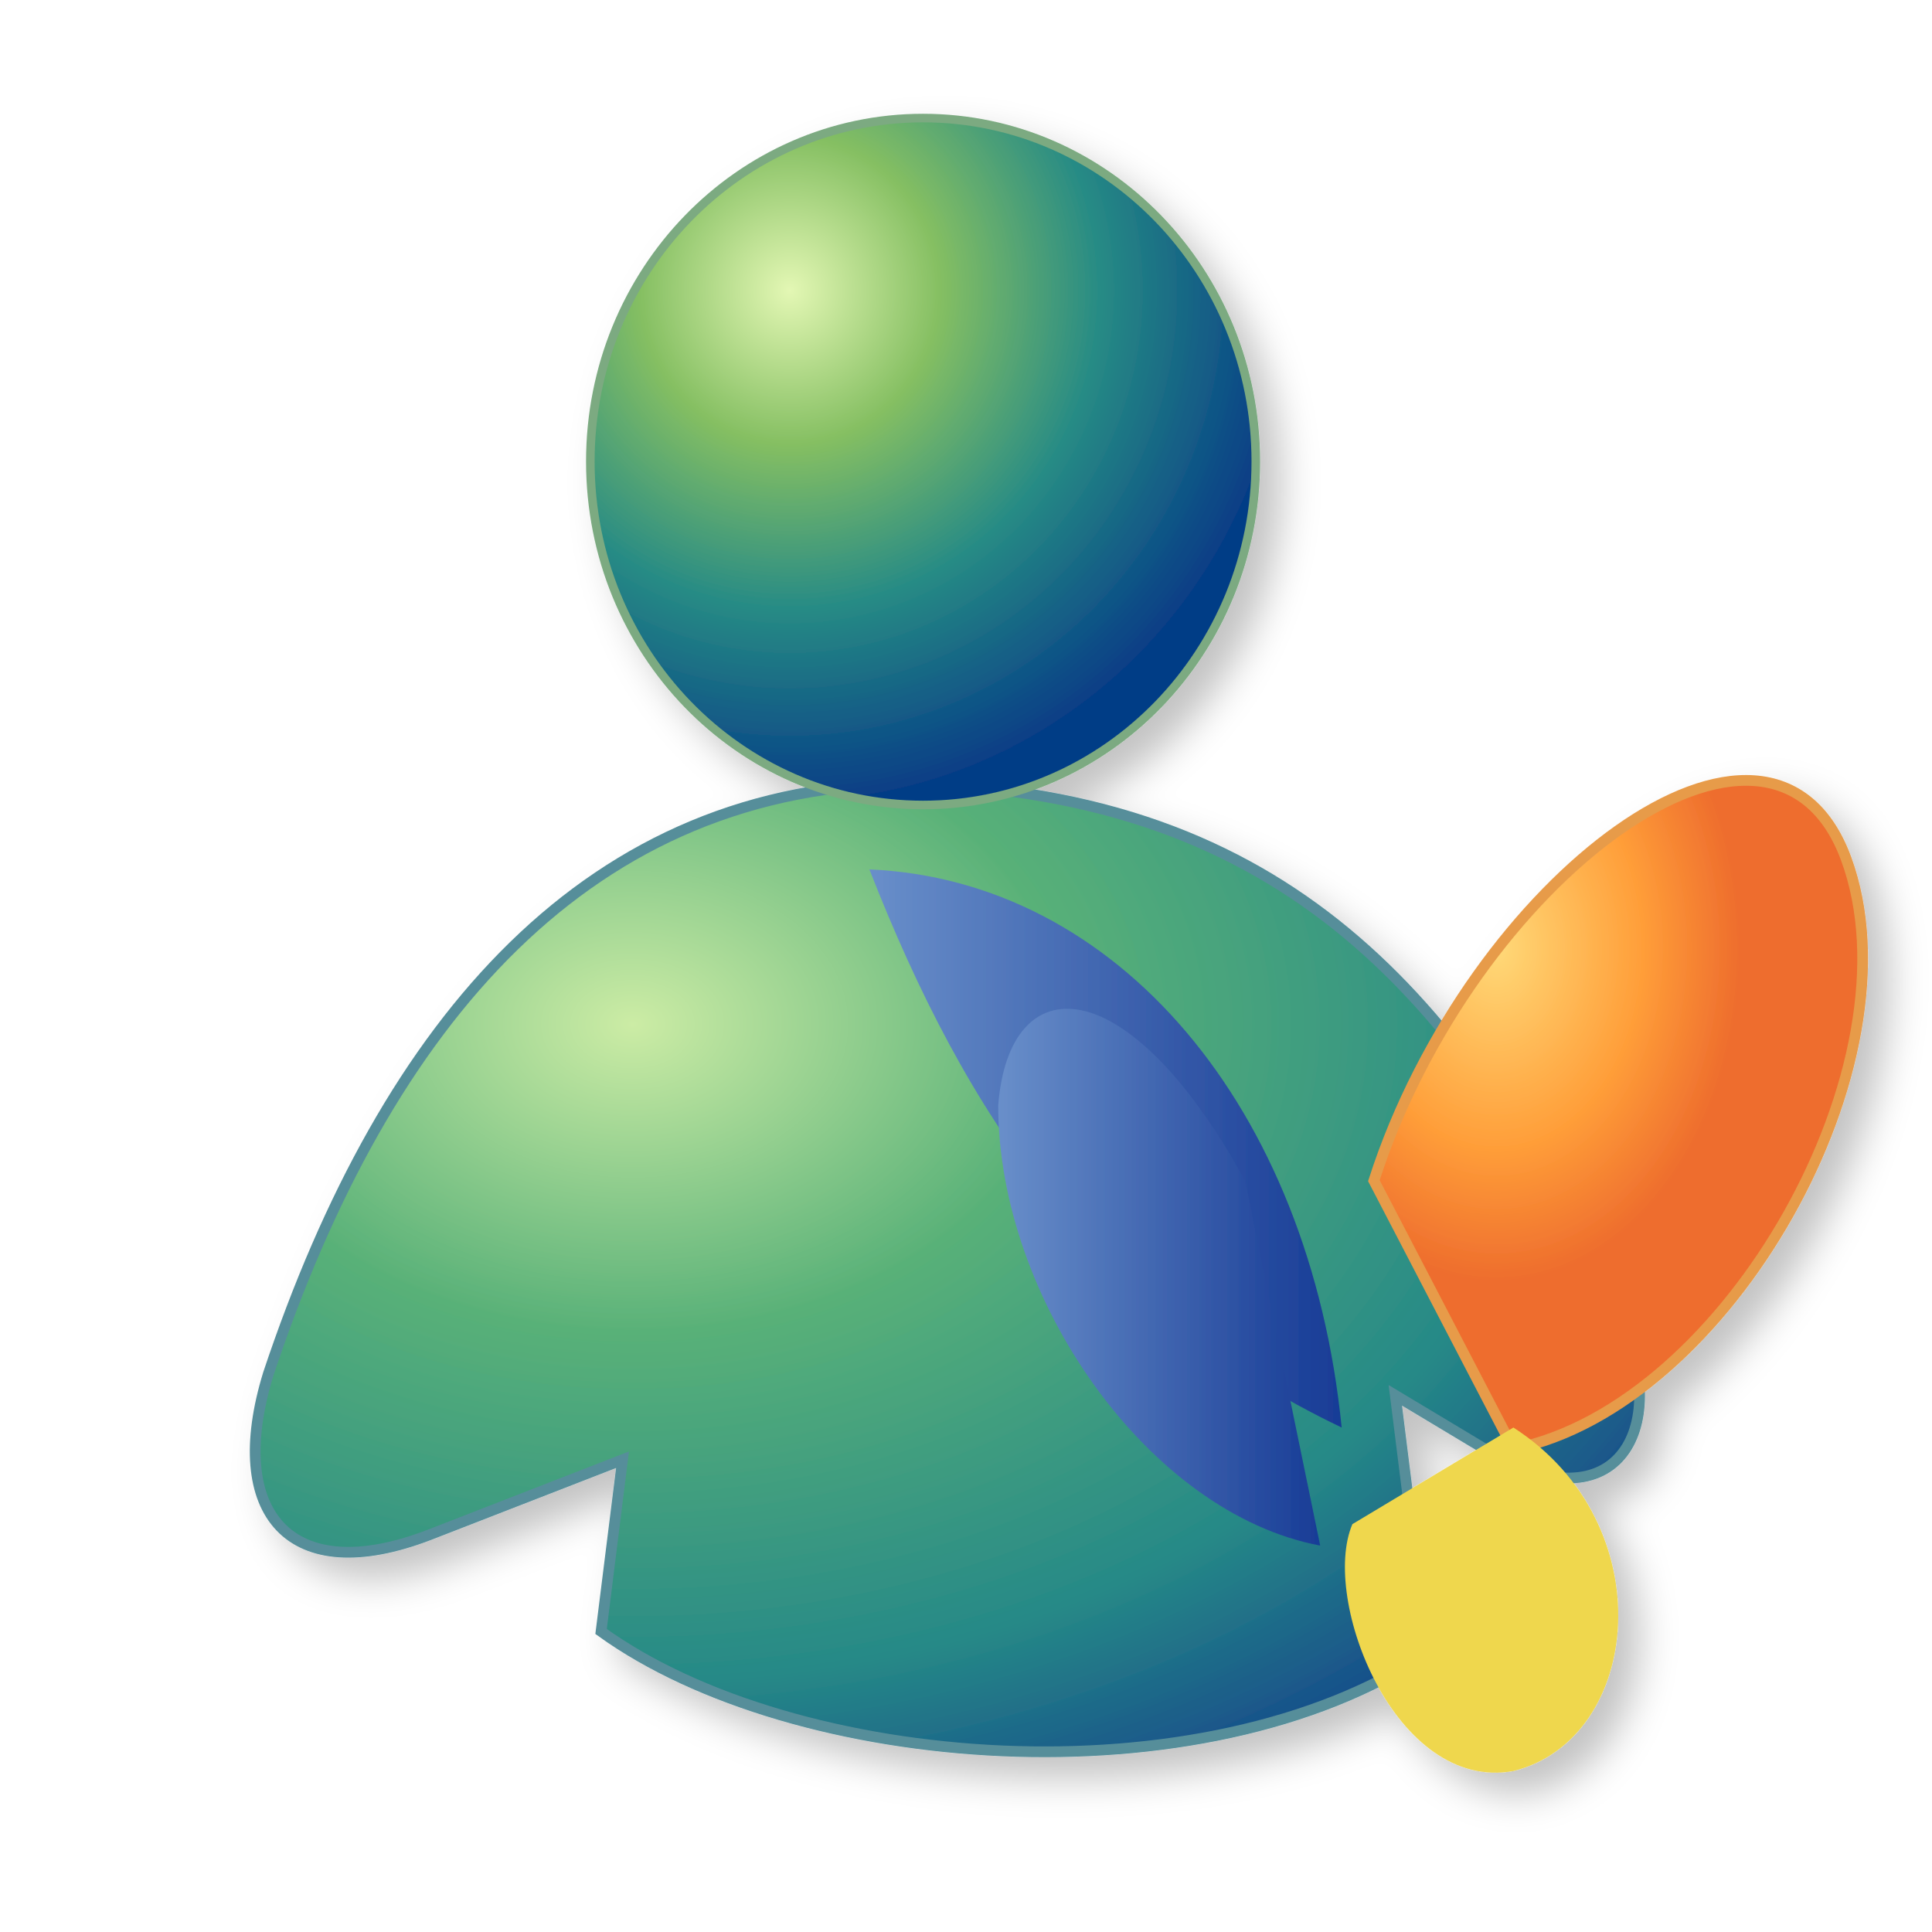
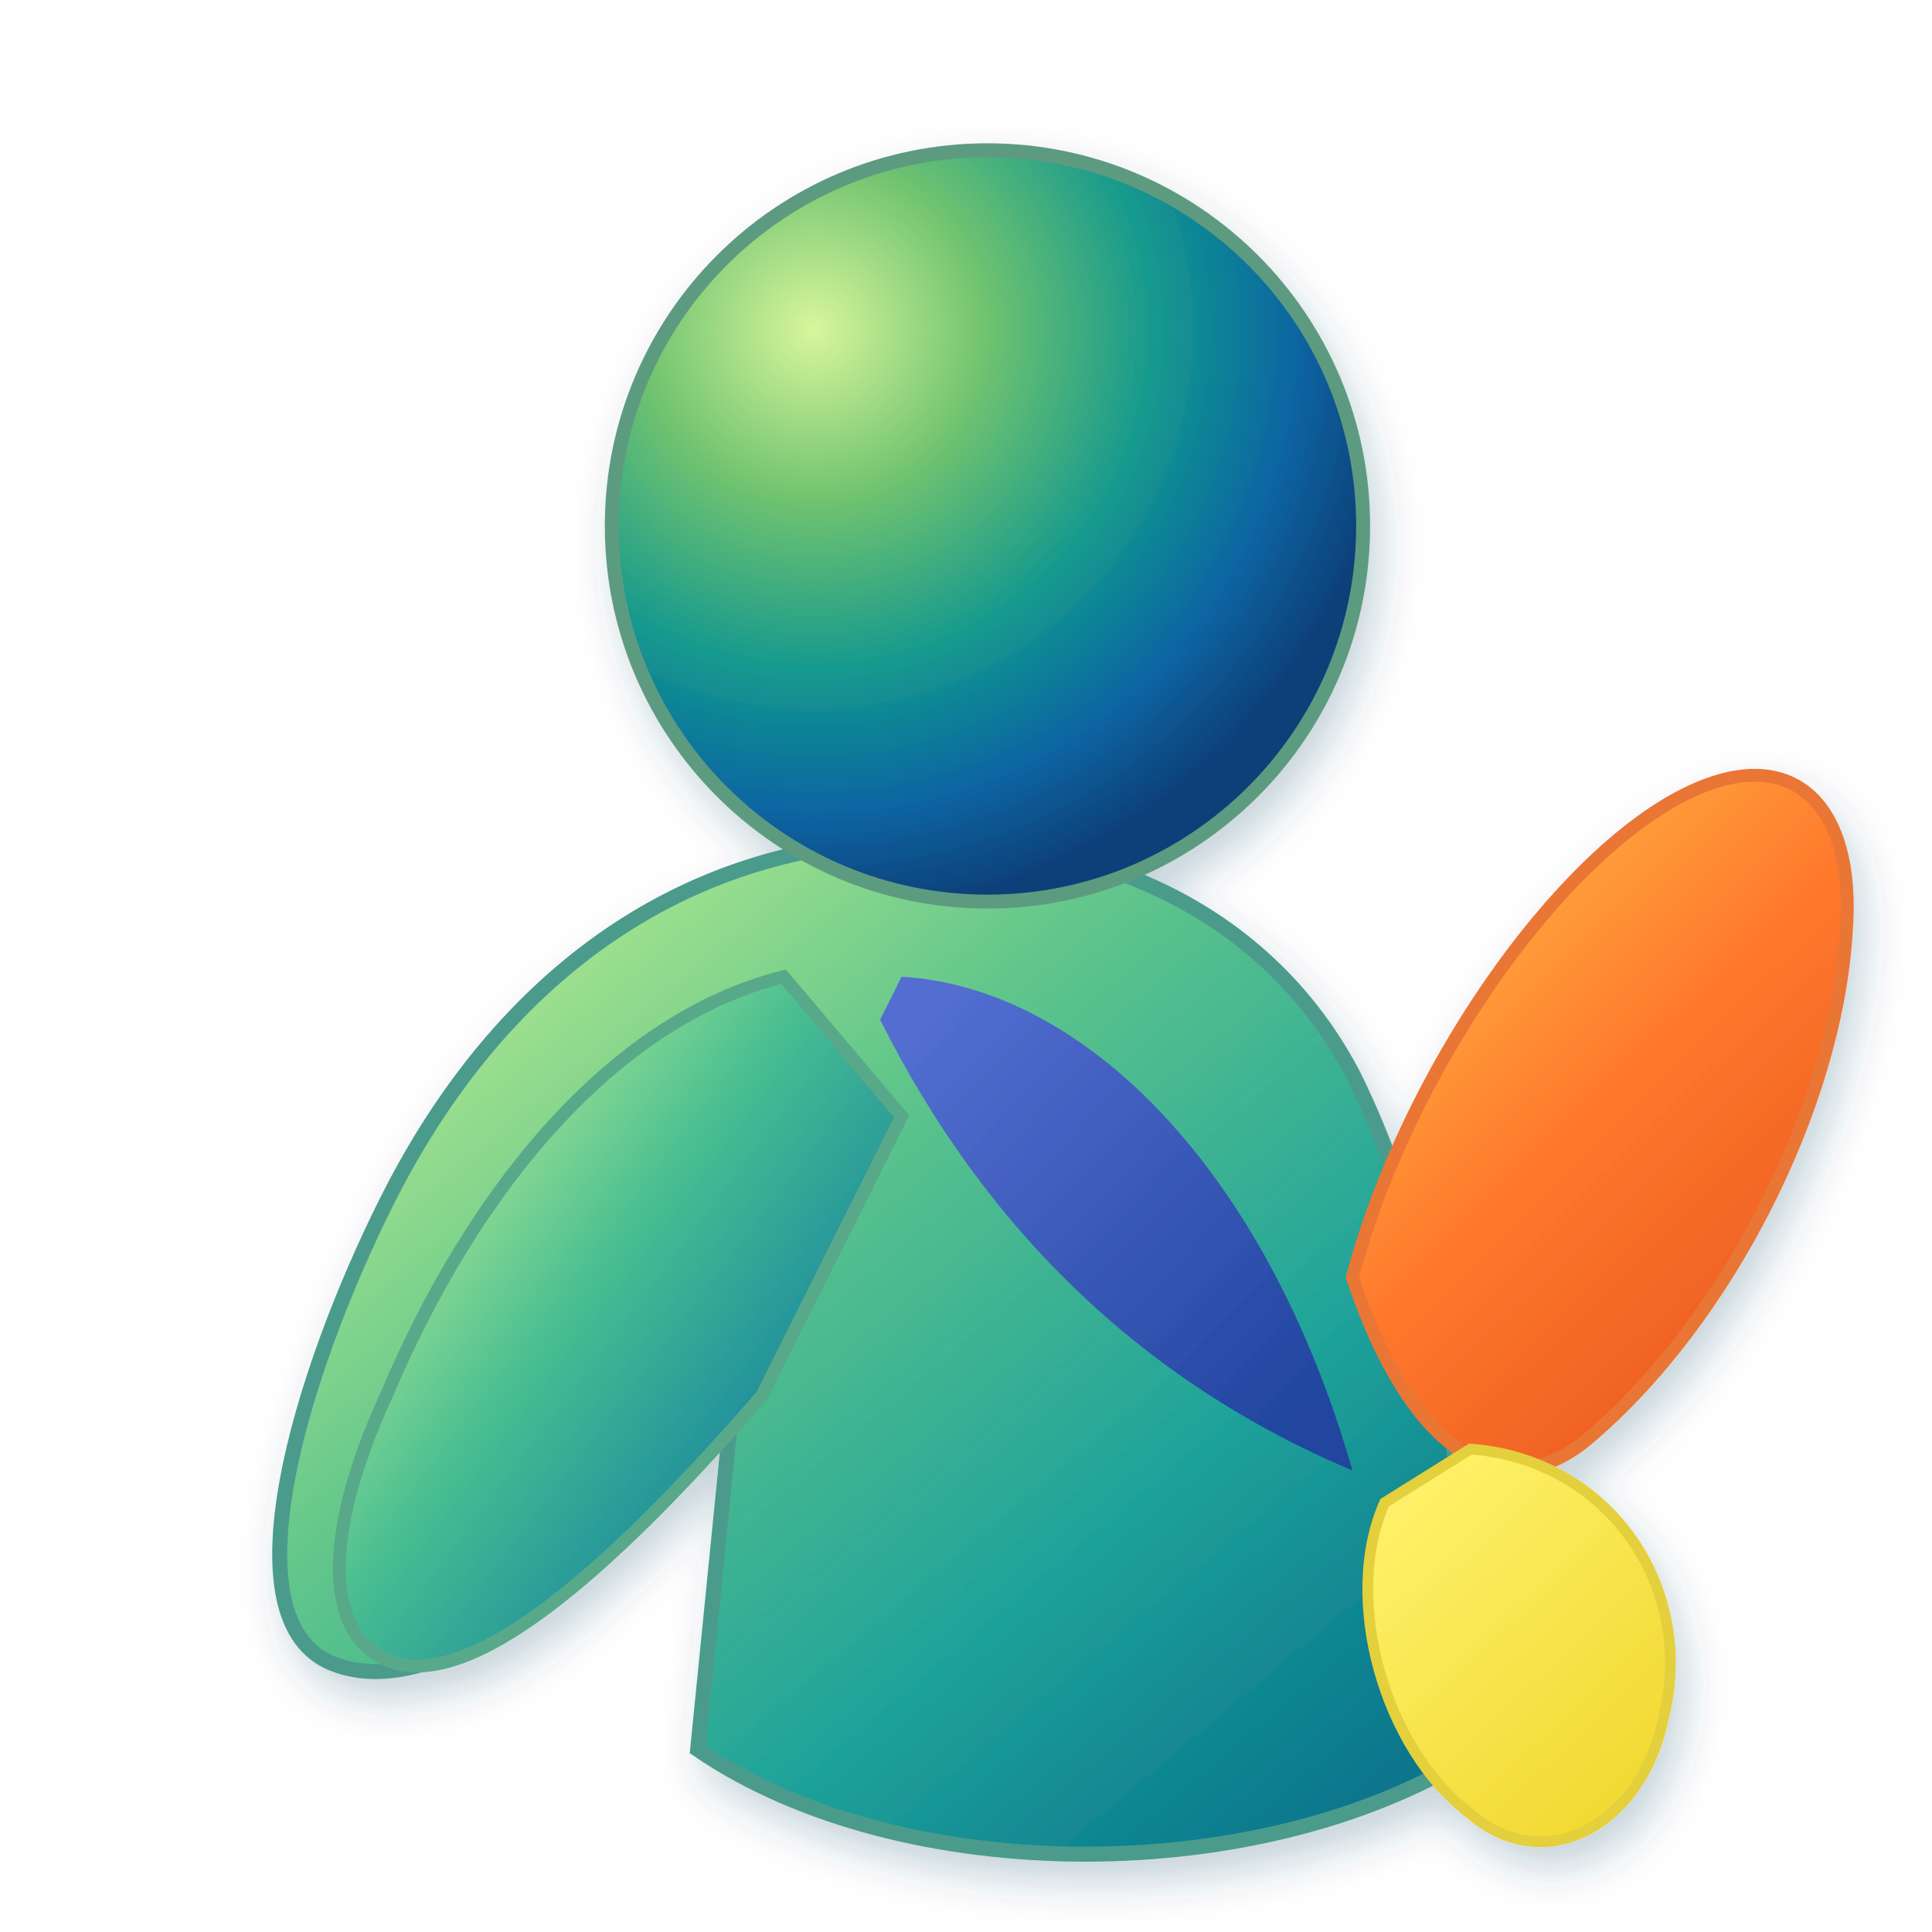
- <svg xmlns="http://www.w3.org/2000/svg" viewBox="0 0 180 180">
+ <svg xmlns="http://www.w3.org/2000/svg" viewBox="0 0 180 180" fill="none">
  <defs>
-     <radialGradient id="head" cx="30%" cy="25%" r="75%">
-       <stop stop-color="#e3f7b4" />
-       <stop offset=".3" stop-color="#85bf62" />
-       <stop offset=".62" stop-color="#278b85" />
-       <stop offset="1" stop-color="#063d86" />
+     <radialGradient id="head" cx="27%" cy="24%" r="78%">
+       <stop stop-color="#d8f69c" />
+       <stop offset=".29" stop-color="#70c36f" />
+       <stop offset=".58" stop-color="#15998e" />
+       <stop offset=".82" stop-color="#0865a2" />
+       <stop offset="1" stop-color="#073f78" />
    </radialGradient>
-     <radialGradient id="body" cx="27%" cy="25%" r="90%">
-       <stop stop-color="#cceca5" />
-       <stop offset=".35" stop-color="#59b178" />
-       <stop offset=".75" stop-color="#268987" />
-       <stop offset="1" stop-color="#15458b" />
-     </radialGradient>
-     <linearGradient id="blue">
-       <stop stop-color="#698fca" />
-       <stop offset="1" stop-color="#183c96" />
+     <linearGradient id="torso" x1=".08" y1=".12" x2=".9" y2=".94">
+       <stop stop-color="#b7eb8f" />
+       <stop offset=".34" stop-color="#5fc58b" />
+       <stop offset=".7" stop-color="#20a39a" />
+       <stop offset="1" stop-color="#08768d" />
    </linearGradient>
-     <radialGradient id="wing" cx="25%" cy="25%">
-       <stop stop-color="#ffd978" />
-       <stop offset=".6" stop-color="#ff9e39" />
-       <stop offset="1" stop-color="#ee6d2d" />
-     </radialGradient>
-     <filter id="shadow">
-       <feDropShadow dy="2" stdDeviation="1.8" flood-opacity=".24" />
+     <linearGradient id="arm" x1=".1" y1=".15" x2=".85" y2=".85">
+       <stop stop-color="#c5f394" />
+       <stop offset=".45" stop-color="#47bd91" />
+       <stop offset="1" stop-color="#0873a3" />
+     </linearGradient>
+     <linearGradient id="blue" x1=".1" y1=".1" x2=".9" y2=".9">
+       <stop stop-color="#526dd0" />
+       <stop offset="1" stop-color="#21459f" />
+     </linearGradient>
+     <linearGradient id="orange" x1=".2" y1=".1" x2=".8" y2=".95">
+       <stop stop-color="#ffb344" />
+       <stop offset=".45" stop-color="#ff792c" />
+       <stop offset="1" stop-color="#e85820" />
+     </linearGradient>
+     <linearGradient id="yellow" x1=".15" y1=".05" x2=".8" y2=".95">
+       <stop stop-color="#fff16a" />
+       <stop offset="1" stop-color="#f1d932" />
+     </linearGradient>
+     <filter id="shadow" x="-20%" y="-15%" width="145%" height="145%">
+       <feDropShadow dx="1" dy="2" stdDeviation="2" flood-color="#183d5c" flood-opacity=".23" />
    </filter>
  </defs>
  <g filter="url(#shadow)">
-     <path d="M85 73C55 73 36 95 25 128c-4 13 2 20 15 15l18-7-2 16c18 13 56 16 77 2l-3-24 10 6c12 6 16-5 10-15-14-28-30-47-65-48Z" fill="url(#body)" stroke="#578e9a" stroke-width="1" />
-     <ellipse cx="86" cy="43" rx="31" ry="32" fill="url(#head)" stroke="#7baa81" stroke-width=".8" />
-     <path d="M81 81c23 1 41 22 44 52-23-11-35-29-44-52Z" fill="url(#blue)" />
-     <path d="M128 110c9-28 37-49 44-30 7 19-11 51-31 55Z" fill="url(#wing)" stroke="#e79b4a" />
-     <path d="M141 133c14 9 12 29 0 32-11 2-18-16-15-23Z" fill="#efd74e" />
-     <path d="M116 110c-11-20-22-20-23-7 0 18 14 38 30 41Z" fill="url(#blue)" />
+     <path d="M77 79C59 82 45 94 36 112c-8 16-15 39-5 43 10 4 25-9 37-22l-3 30c19 13 53 13 73 0-2-20-2-43-12-63-9-17-28-24-49-21Z" fill="url(#torso)" stroke="#4b9b8c" stroke-width="1.4" />
+     <path d="M73 91c-16 4-29 20-37 39-6 13-6 23 1 25 8 2 21-10 34-25l13-26-11-13Z" fill="url(#arm)" stroke="#58a98a" stroke-width="1.2" />
+     <circle cx="92" cy="49" r="35" fill="url(#head)" stroke="#5d9b80" stroke-width="1.3" />
+     <path d="M84 91c17 1 34 18 42 46-19-8-34-22-44-42l2-4Z" fill="url(#blue)" />
+     <path d="M126 119c5-19 19-39 31-45 10-5 16 1 15 13-1 16-11 36-24 47-7 6-16 3-22-15Z" fill="url(#orange)" stroke="#e97635" stroke-width="1.2" />
+     <path d="M137 135c13 1 21 13 18 25-2 10-11 15-18 9-8-6-12-20-8-29l8-5Z" fill="url(#yellow)" stroke="#e4cf3d" stroke-width="1" />
  </g>
</svg>
